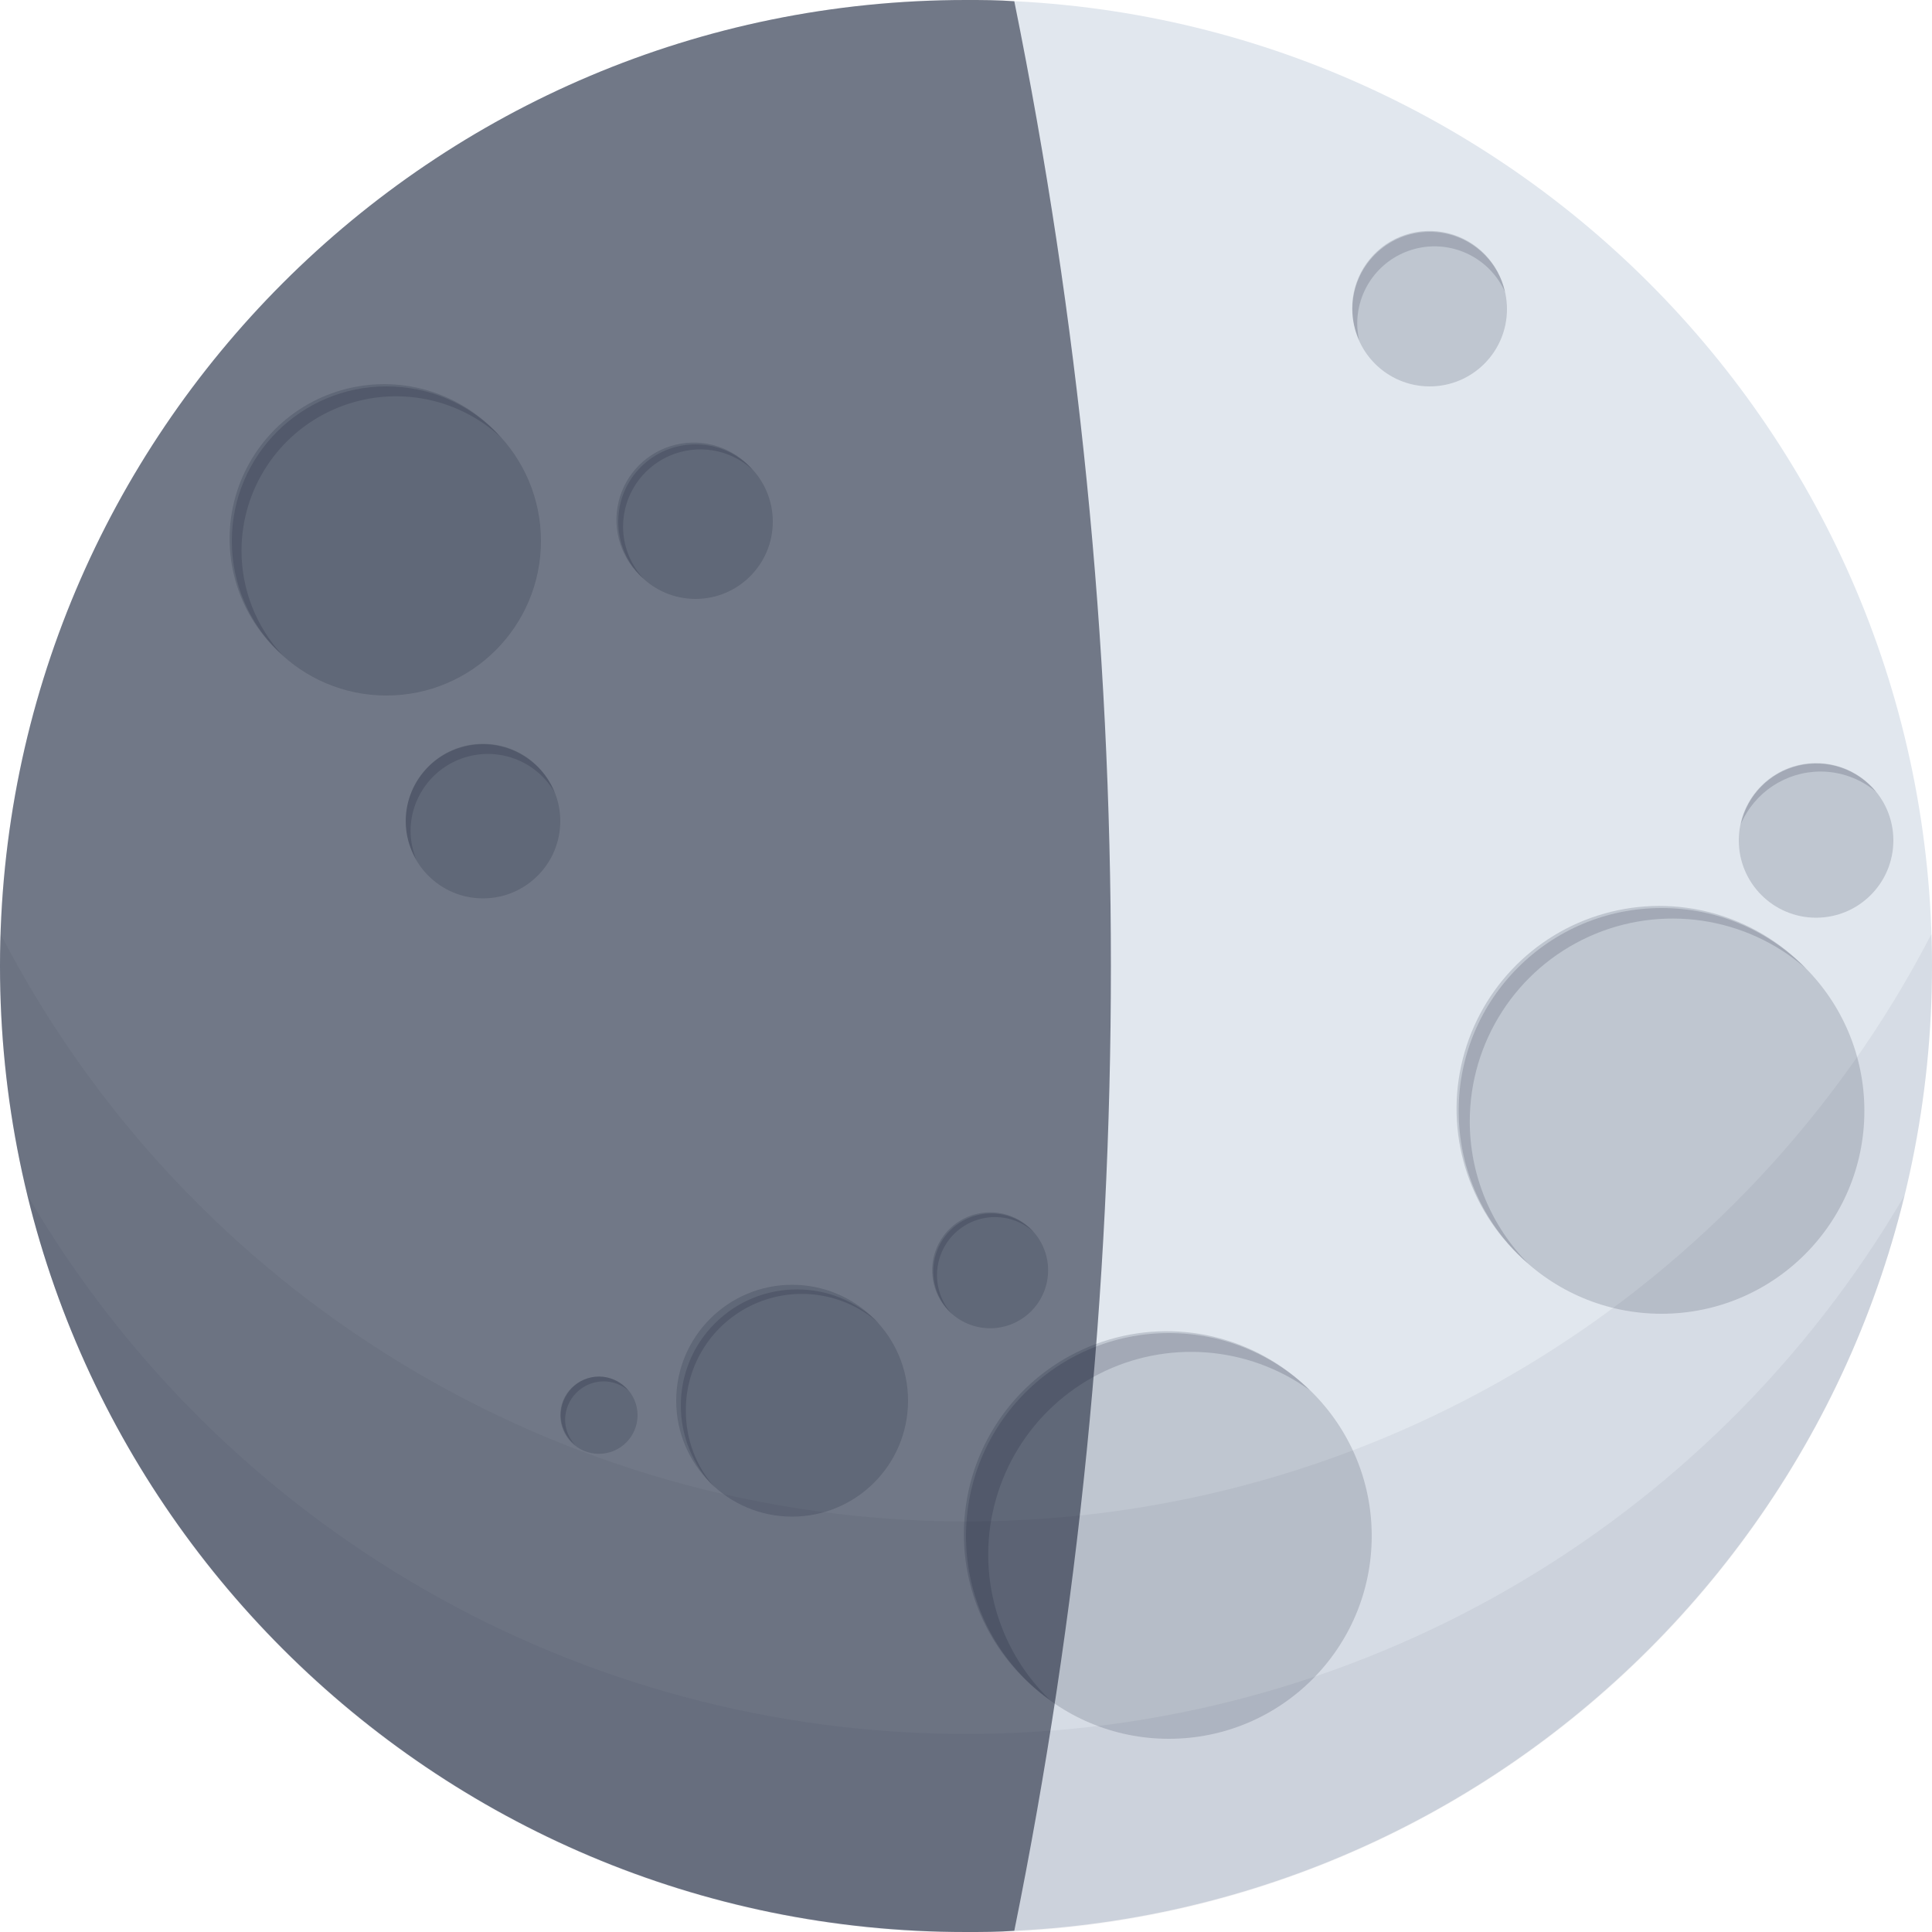
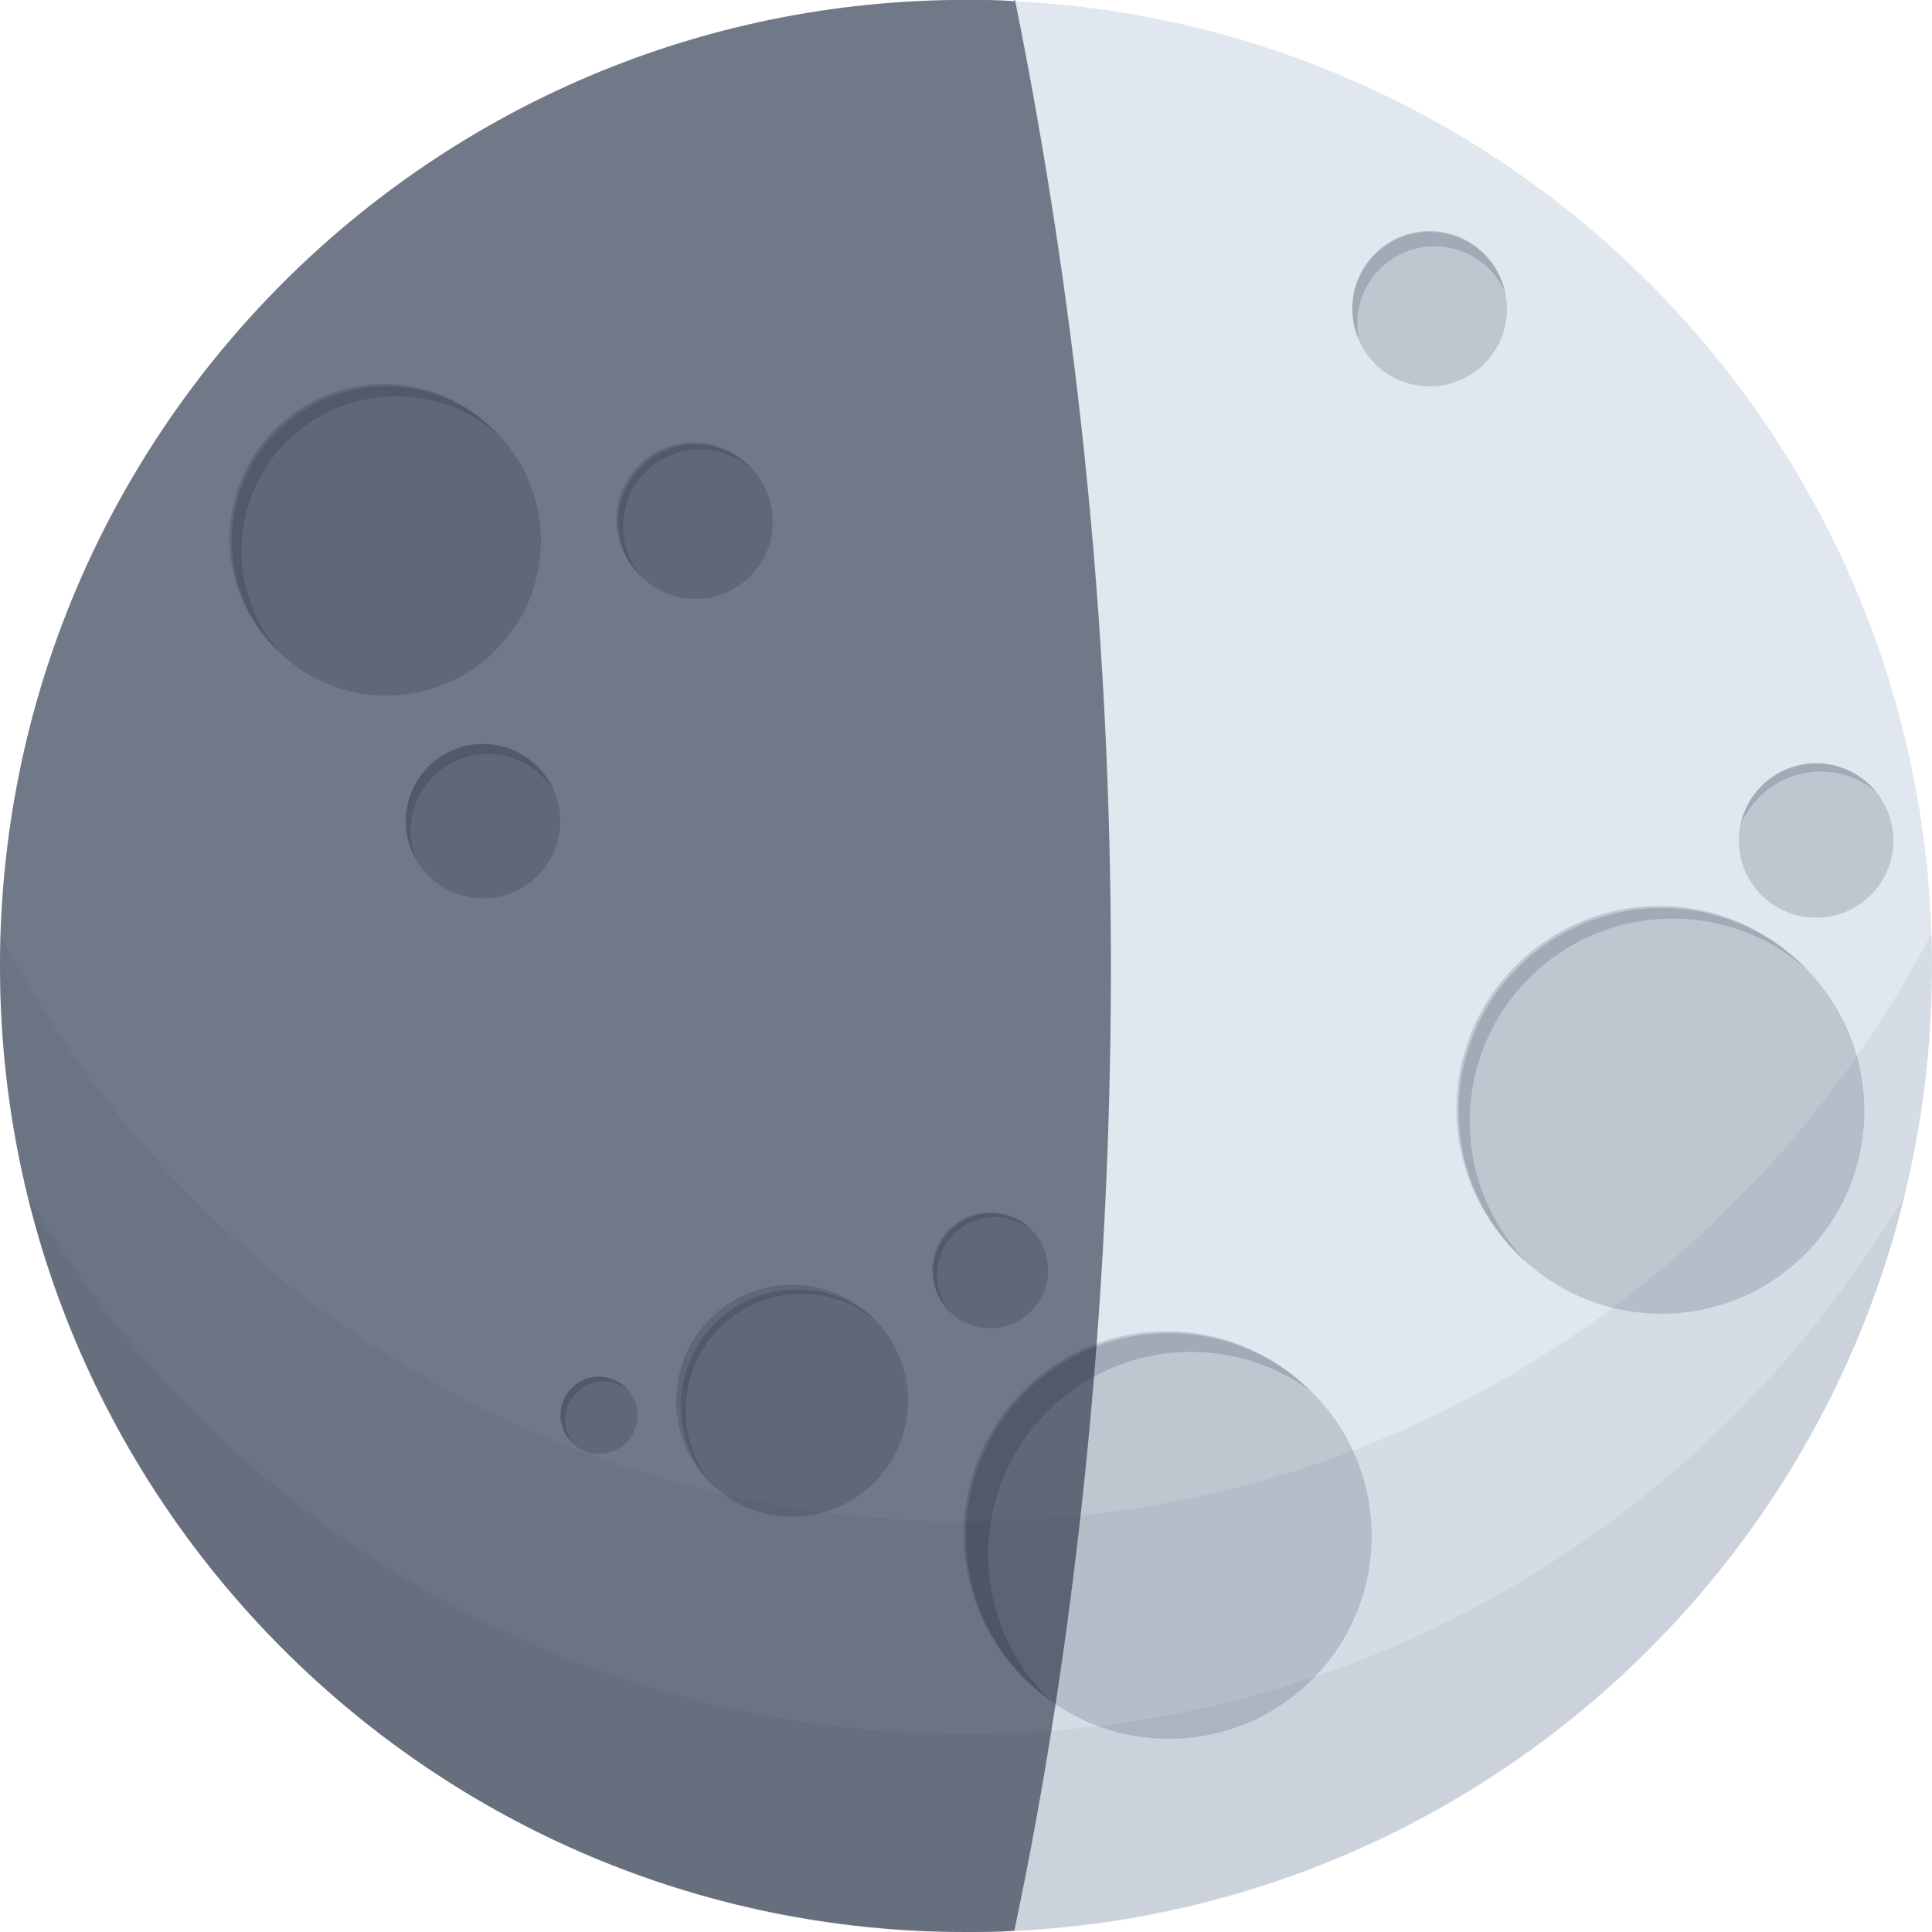
- <svg xmlns="http://www.w3.org/2000/svg" viewBox="0 0 200 200">
-   <defs>
-     <style>.a{fill:#e1e7ee;}.b,.c,.d{fill:#020920;}.b{opacity:0.15;}.c{opacity:0.05;}.d{opacity:0.5;}</style>
-   </defs>
-   <circle class="a" cx="100" cy="100" r="100" />
-   <circle class="b" cx="121" cy="159" r="21" />
-   <path class="b" d="M102.3,160.91a21,21,0,0,1,33.28-17A21,21,0,1,0,108.72,176,20.93,20.93,0,0,1,102.3,160.91Z" />
-   <circle class="b" cx="172" cy="115" r="21" />
-   <path class="b" d="M152.15,116.06a21,21,0,0,1,34.8-15.8A21,21,0,1,0,158.2,130.8,20.91,20.91,0,0,1,152.15,116.06Z" />
-   <circle class="b" cx="188" cy="87" r="8" />
-   <path class="b" d="M188.45,79.87a8.93,8.93,0,0,1,5.76,2.1,8,8,0,0,0-14,3.34A9,9,0,0,1,188.45,79.87Z" />
-   <circle class="b" cx="148" cy="32" r="8" />
-   <path class="b" d="M140.5,33.5a8,8,0,0,1,15.3-3.27,8,8,0,1,0-15.1,5A7.94,7.94,0,0,1,140.5,33.5Z" />
-   <circle class="b" cx="40" cy="56" r="16" />
-   <path class="b" d="M25,57A16,16,0,0,1,51.79,45.21,16,16,0,1,0,29.21,67.79,15.92,15.92,0,0,1,25,57Z" />
-   <circle class="b" cx="72" cy="54" r="8" />
-   <path class="b" d="M64.5,54.5a8,8,0,0,1,13.39-5.89A8,8,0,1,0,66.61,59.89,7.92,7.92,0,0,1,64.5,54.5Z" />
-   <circle class="b" cx="50" cy="85" r="8" />
-   <path class="b" d="M42.5,86a8,8,0,0,1,14.9-4A8,8,0,0,0,42,85a7.88,7.88,0,0,0,1.1,4A8,8,0,0,1,42.5,86Z" />
-   <circle class="b" cx="82" cy="145" r="12" />
-   <path class="b" d="M71,146a12,12,0,0,1,20-9A12,12,0,1,0,74,154,11.91,11.91,0,0,1,71,146Z" />
-   <circle class="b" cx="102.5" cy="131.5" r="6" />
-   <path class="b" d="M97,132a6,6,0,0,1,10-4.48A6,6,0,1,0,98.52,136,6,6,0,0,1,97,132Z" />
-   <circle class="b" cx="62" cy="146.5" r="4" />
-   <path class="b" d="M58.5,147a4,4,0,0,1,4-4,3.9,3.9,0,0,1,2.55.95,4,4,0,0,0-3-1.45,4,4,0,0,0-4,4,4,4,0,0,0,1.45,3.05A3.9,3.9,0,0,1,58.5,147Z" />
-   <path class="c" d="M100,157.5A112.48,112.48,0,0,1,.06,96.69C0,97.79,0,98.89,0,100a100,100,0,0,0,200,0c0-1.11,0-2.21-.06-3.31A112.48,112.48,0,0,1,100,157.5Z" />
-   <path class="c" d="M100,179.5A112.45,112.45,0,0,1,2.84,123.74a100,100,0,0,0,194.32,0A112.45,112.45,0,0,1,100,179.5Z" />
-   <path class="d" d="M0,100A100,100,0,0,0,100,200c1.68,0,3.36,0,5-.13A502.42,502.42,0,0,0,115,100,502.42,502.42,0,0,0,105,.13C103.36,0,101.68,0,100,0A100,100,0,0,0,0,100Z" />
+ <svg xmlns="http://www.w3.org/2000/svg" version="1.1" width="32" height="32" viewBox="0 0 32 32">
+   <path fill="#e1e7ee" d="M32 16c0 8.837-7.163 16-16 16s-16-7.163-16-16c0-8.837 7.163-16 16-16s16 7.163 16 16z" />
+   <path fill="#020920" opacity="0.15" d="M22.72 25.44c0 1.856-1.504 3.36-3.36 3.36s-3.36-1.504-3.36-3.36c0-1.856 1.504-3.36 3.36-3.36s3.36 1.504 3.36 3.36z" />
+   <path fill="#020920" opacity="0.15" d="M16.368 25.746c0.003-1.853 1.506-3.354 3.36-3.354 0.738 0 1.42 0.238 1.974 0.641l-0.010-0.007c-0.607-0.603-1.444-0.976-2.368-0.976-1.856 0-3.36 1.504-3.36 3.36 0 1.133 0.561 2.135 1.42 2.744l0.010 0.007c-0.634-0.61-1.027-1.466-1.027-2.413 0-0 0-0.001 0-0.001v0z" />
+   <path fill="#020920" opacity="0.15" d="M30.88 18.4c0 1.856-1.504 3.36-3.36 3.36s-3.36-1.504-3.36-3.36c0-1.856 1.504-3.36 3.36-3.36s3.36 1.504 3.36 3.36z" />
+   <path fill="#020920" opacity="0.15" d="M24.344 18.57c0.003-1.854 1.506-3.355 3.36-3.355 0.847 0 1.621 0.313 2.212 0.831l-0.004-0.003c-0.613-0.639-1.473-1.036-2.427-1.036-1.856 0-3.36 1.504-3.36 3.36 0 1.025 0.459 1.942 1.182 2.559l0.005 0.004c-0.598-0.604-0.968-1.436-0.968-2.354 0-0.002 0-0.003 0-0.005v0z" />
+   <path fill="#020920" opacity="0.15" d="M31.36 13.92c0 0.707-0.573 1.28-1.28 1.28s-1.28-0.573-1.28-1.28c0-0.707 0.573-1.28 1.28-1.28s1.28 0.573 1.28 1.28z" />
+   <path fill="#020920" opacity="0.15" d="M30.152 12.779c0 0 0.001 0 0.001 0 0.352 0 0.674 0.127 0.923 0.338l-0.002-0.002c-0.237-0.287-0.592-0.469-0.99-0.469-0.609 0-1.118 0.425-1.248 0.995l-0.002 0.009c0.226-0.515 0.731-0.869 1.318-0.87h0z" />
+   <path fill="#020920" opacity="0.15" d="M24.96 5.12c0 0.707-0.573 1.28-1.28 1.28s-1.28-0.573-1.28-1.28c0-0.707 0.573-1.28 1.28-1.28s1.28 0.573 1.28 1.28z" />
+   <path fill="#020920" opacity="0.15" d="M22.48 5.36c0-0.707 0.573-1.28 1.28-1.28 0.517 0 0.963 0.307 1.165 0.748l0.003 0.008c-0.128-0.582-0.64-1.011-1.251-1.011-0.707 0-1.28 0.573-1.28 1.28 0 0.193 0.043 0.375 0.119 0.539l-0.003-0.008c-0.020-0.083-0.031-0.178-0.032-0.276v-0z" />
+   <path fill="#020920" opacity="0.15" d="M8.96 8.96c0 1.414-1.146 2.56-2.56 2.56s-2.56-1.146-2.56-2.56c0-1.414 1.146-2.56 2.56-2.56s2.56 1.146 2.56 2.56z" />
+   <path fill="#020920" opacity="0.15" d="M4 9.12c0.002-1.412 1.147-2.556 2.56-2.556 0.666 0 1.273 0.254 1.728 0.671l-0.002-0.002c-0.472-0.535-1.158-0.871-1.924-0.871-1.414 0-2.56 1.146-2.56 2.56 0 0.765 0.336 1.452 0.868 1.921l0.003 0.002c-0.418-0.452-0.674-1.059-0.674-1.726 0-0 0-0.001 0-0.001v0z" />
+   <path fill="#020920" opacity="0.15" d="M12.8 8.64c0 0.707-0.573 1.28-1.28 1.28s-1.28-0.573-1.28-1.28c0-0.707 0.573-1.28 1.28-1.28s1.28 0.573 1.28 1.28z" />
+   <path fill="#020920" opacity="0.15" d="M10.32 8.72c0.002-0.705 0.574-1.277 1.28-1.277 0.333 0 0.636 0.127 0.863 0.335l-0.001-0.001c-0.236-0.275-0.584-0.447-0.972-0.447-0.707 0-1.28 0.573-1.28 1.28 0 0.388 0.173 0.736 0.446 0.971l0.002 0.001c-0.209-0.225-0.338-0.528-0.338-0.861 0-0 0-0.001 0-0.001v0z" />
+   <path fill="#020920" opacity="0.15" d="M9.28 13.6c0 0.707-0.573 1.28-1.28 1.28s-1.28-0.573-1.28-1.28c0-0.707 0.573-1.28 1.28-1.28s1.28 0.573 1.28 1.28z" />
+   <path fill="#020920" opacity="0.15" d="M6.8 13.76c0.004-0.704 0.576-1.272 1.28-1.272 0.468 0 0.878 0.251 1.101 0.626l0.003 0.006c-0.197-0.47-0.652-0.794-1.184-0.794-0.705 0-1.276 0.569-1.28 1.273v0c0 0.236 0.066 0.457 0.179 0.646l-0.003-0.006c-0.060-0.142-0.095-0.307-0.096-0.48v-0z" />
+   <path fill="#020920" opacity="0.15" d="M15.040 23.2c0 1.060-0.86 1.92-1.92 1.92s-1.92-0.86-1.92-1.92c0-1.060 0.86-1.92 1.92-1.92s1.92 0.86 1.92 1.92z" />
+   <path fill="#020920" opacity="0.15" d="M11.36 23.36c0-0.003-0-0.006-0-0.009 0-1.060 0.86-1.92 1.92-1.92 0.493 0 0.942 0.186 1.282 0.491l-0.002-0.002c-0.348-0.348-0.829-0.563-1.36-0.563-1.062 0-1.923 0.861-1.923 1.923 0 0.531 0.215 1.012 0.563 1.36v0c-0.298-0.335-0.48-0.778-0.48-1.265 0-0.005 0-0.011 0-0.016v0.001z" />
+   <path fill="#020920" opacity="0.15" d="M17.36 21.040c0 0.53-0.43 0.96-0.96 0.96s-0.96-0.43-0.96-0.96c0-0.53 0.43-0.96 0.96-0.96s0.96 0.43 0.96 0.96z" />
+   <path fill="#020920" opacity="0.15" d="M15.52 21.12c0-0 0-0.001 0-0.001 0-0.53 0.43-0.96 0.96-0.96 0.246 0 0.471 0.093 0.641 0.245l-0.001-0.001c-0.176-0.188-0.425-0.306-0.702-0.306-0.53 0-0.96 0.43-0.96 0.96 0 0.277 0.117 0.527 0.305 0.702l0.001 0c-0.151-0.169-0.243-0.393-0.243-0.639 0-0 0-0.001 0-0.002v0z" />
+   <path fill="#020920" opacity="0.15" d="M10.56 23.44c0 0.353-0.287 0.64-0.64 0.64s-0.64-0.287-0.64-0.64c0-0.353 0.287-0.64 0.64-0.64s0.64 0.287 0.64 0.64z" />
+   <path fill="#020920" opacity="0.15" d="M9.36 23.52c0-0.353 0.287-0.64 0.64-0.64v0c0.156 0 0.299 0.058 0.409 0.153l-0.001-0.001c-0.116-0.139-0.287-0.228-0.479-0.232h-0.001c-0.353 0-0.64 0.287-0.64 0.64v0c0.002 0.196 0.091 0.371 0.231 0.487l0.001 0.001c-0.097-0.108-0.158-0.251-0.16-0.407v-0z" />
+   <path fill="#020920" opacity="0.05" d="M16 25.2c-0.001 0-0.003 0-0.005 0-6.919 0-12.927-3.905-15.938-9.631l-0.047-0.099c-0.010 0.176-0.010 0.352-0.010 0.53 0 8.837 7.163 16 16 16s16-7.163 16-16v0c0-0.178 0-0.354-0.010-0.53-3.059 5.825-9.066 9.73-15.986 9.73-0.002 0-0.003 0-0.005 0h0z" />
+   <path fill="#020920" opacity="0.05" d="M16 28.72c-0.002 0-0.005 0-0.007 0-6.594 0-12.36-3.548-15.493-8.838l-0.046-0.083c1.763 7.064 8.053 12.214 15.546 12.214s13.782-5.15 15.522-12.104l0.023-0.11c-3.178 5.374-8.944 8.922-15.538 8.922-0.003 0-0.005 0-0.008 0h0z" />
+   <path fill="#020920" opacity="0.5" d="M0 16c0 8.837 7.163 16 16 16v0c0.269 0 0.538 0 0.8-0.021 1.017-4.798 1.6-10.31 1.6-15.959 0-0.007 0-0.014 0-0.022v0.001c0-0.006 0-0.013 0-0.021 0-5.649-0.583-11.161-1.691-16.481l0.091 0.522c-0.262-0.021-0.531-0.021-0.8-0.021-8.837 0-16 7.163-16 16v0z" />
</svg>
